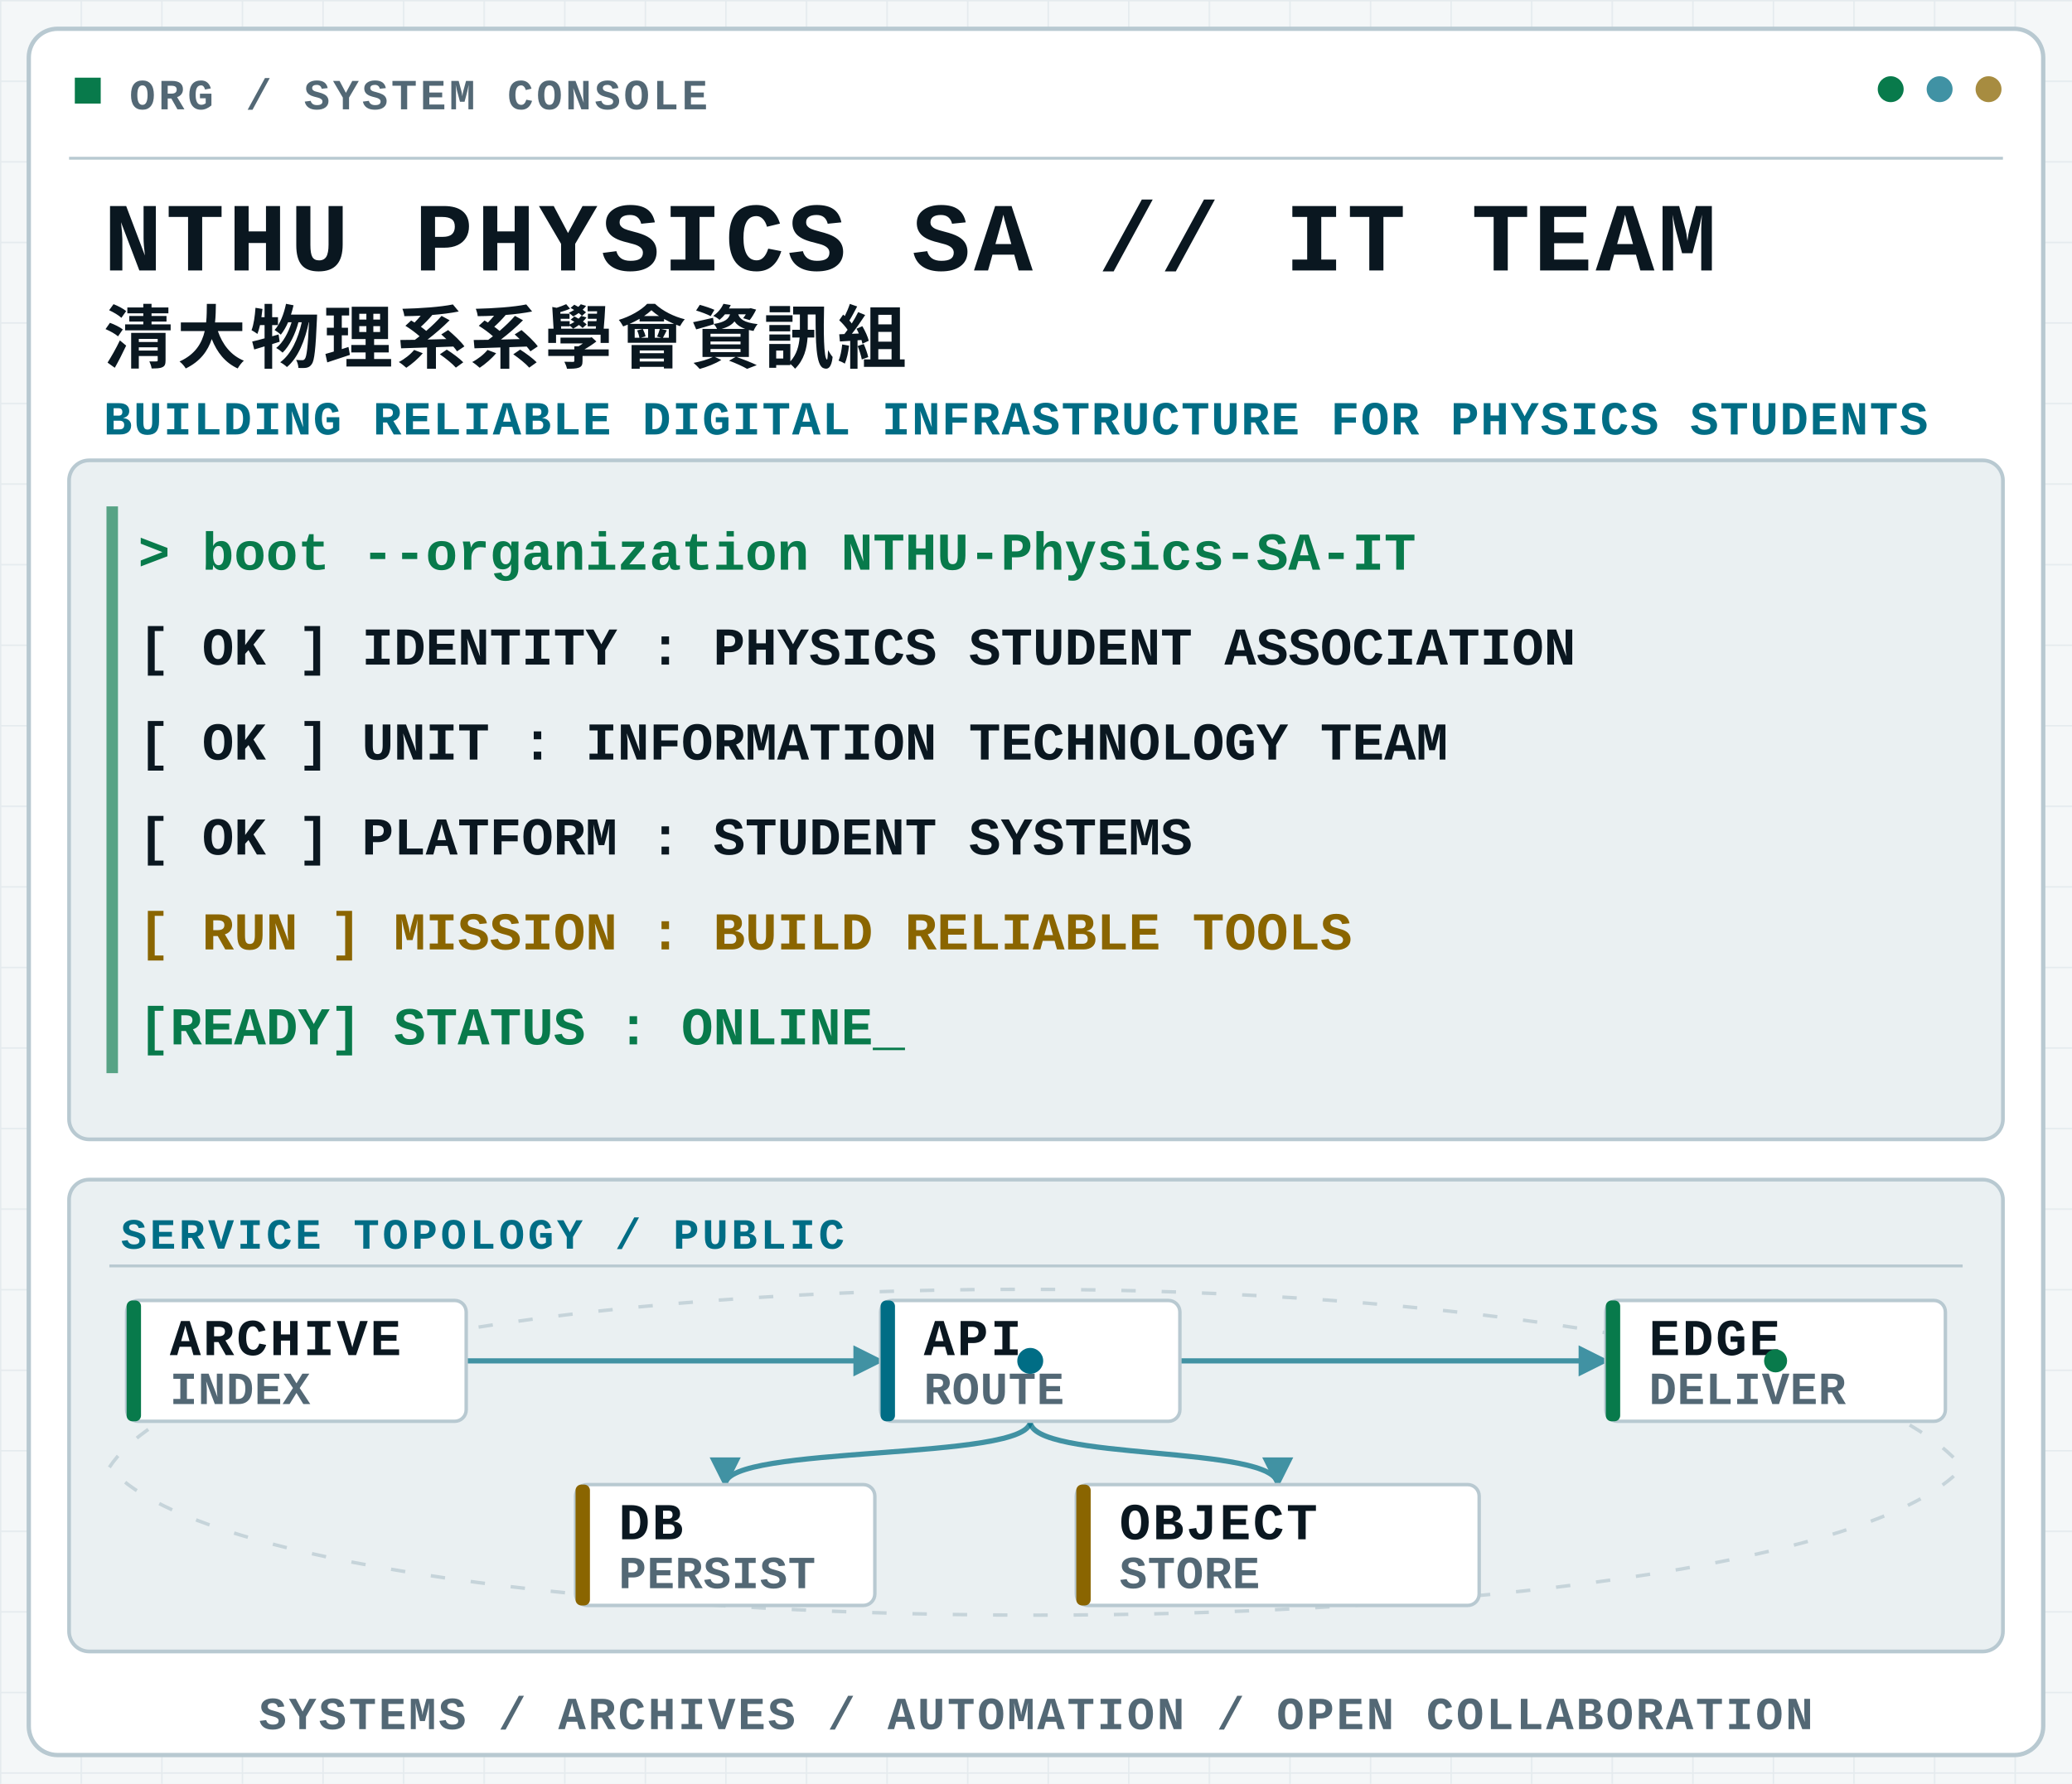
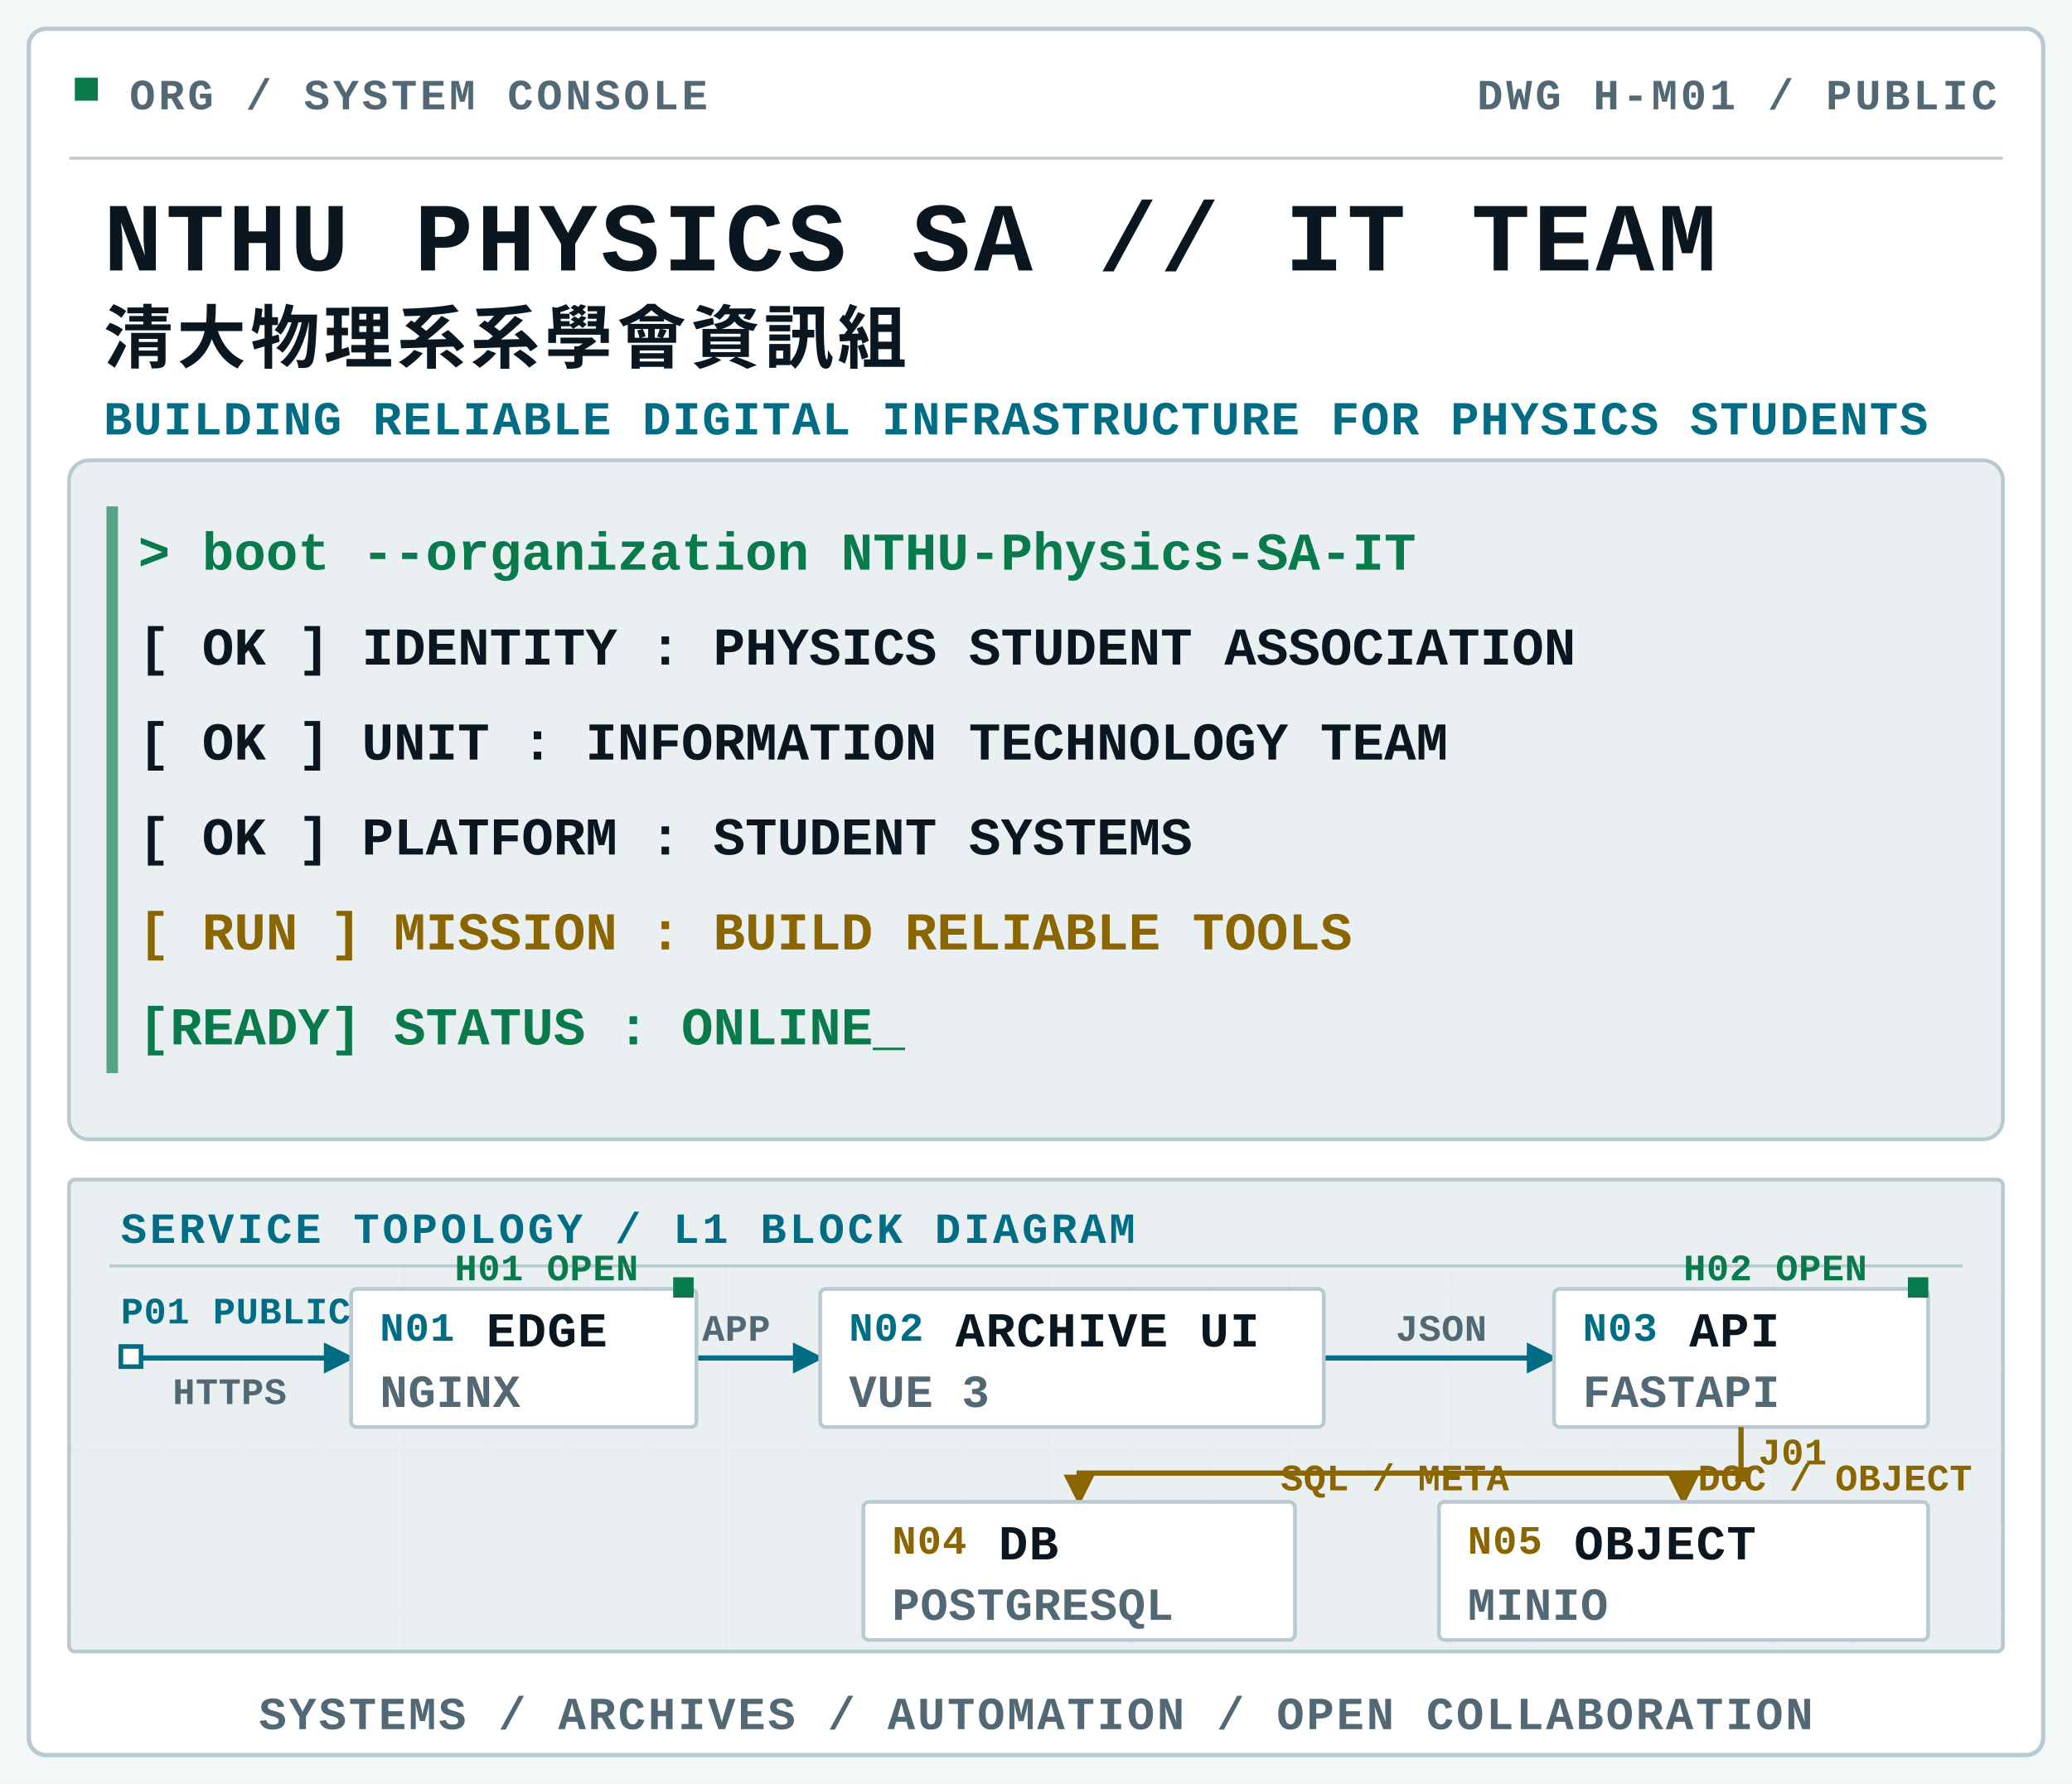
<svg xmlns="http://www.w3.org/2000/svg" viewBox="0 0 720 620" role="img" aria-labelledby="title desc">
  <defs>
    <pattern id="grid" width="28" height="28" patternUnits="userSpaceOnUse">
      <path d="M28 0H0V28" fill="none" stroke="#B8C9D1" stroke-width="1" opacity=".26" />
    </pattern>
    <marker id="arrow" viewBox="0 0 8 8" refX="7" refY="4" markerWidth="6" markerHeight="6" orient="auto">
      <path d="M0 0L8 4L0 8Z" fill="#006D85" />
+     </marker>
+     <marker id="arrow-data" viewBox="0 0 8 8" refX="7" refY="4" markerWidth="6" markerHeight="6" orient="auto">
+       <path d="M0 0L8 4L0 8Z" fill="#8A6500" />
    </marker>
    <clipPath id="type-command">
      <rect x="48" y="178" width="0" height="27">
        <animate attributeName="width" values="0;0;40;80;120;160;200;240;280;320;360;400;460;460;0" keyTimes="0;.028;.035;.042;.049;.056;.063;.070;.077;.084;.091;.098;.105;.968;1" calcMode="discrete" dur="16s" repeatCount="indefinite" />
      </rect>
    </clipPath>
    <clipPath id="type-identity">
      <rect x="48" y="211" width="0" height="27">
        <animate attributeName="width" values="0;0;50;100;150;200;250;300;350;400;450;500;610;610;0" keyTimes="0;.108;.113;.118;.123;.128;.133;.138;.143;.148;.153;.158;.163;.968;1" calcMode="discrete" dur="16s" repeatCount="indefinite" />
      </rect>
    </clipPath>
    <clipPath id="type-unit">
      <rect x="48" y="244" width="0" height="27">
        <animate attributeName="width" values="0;0;50;100;150;200;250;300;350;400;450;500;610;610;0" keyTimes="0;.166;.171;.176;.181;.186;.191;.196;.201;.206;.211;.216;.221;.968;1" calcMode="discrete" dur="16s" repeatCount="indefinite" />
      </rect>
    </clipPath>
    <clipPath id="type-platform">
      <rect x="48" y="277" width="0" height="27">
        <animate attributeName="width" values="0;0;42;84;126;168;210;252;294;336;378;420;460;460;0" keyTimes="0;.224;.228;.232;.236;.240;.244;.248;.252;.256;.260;.264;.268;.968;1" calcMode="discrete" dur="16s" repeatCount="indefinite" />
      </rect>
    </clipPath>
    <clipPath id="type-mission">
      <rect x="48" y="310" width="0" height="27">
        <animate attributeName="width" values="0;0;44;88;132;176;220;264;308;352;396;480;480;0" keyTimes="0;.270;.275;.280;.285;.290;.295;.300;.305;.310;.315;.320;.968;1" calcMode="discrete" dur="16s" repeatCount="indefinite" />
      </rect>
    </clipPath>
    <clipPath id="type-status">
      <rect x="48" y="343" width="0" height="27">
        <animate attributeName="width" values="0;0;32;64;96;128;160;192;224;256;288;360;360;0" keyTimes="0;.318;.321;.324;.327;.330;.333;.336;.339;.342;.345;.351;.968;1" calcMode="discrete" dur="16s" repeatCount="indefinite" />
      </rect>
    </clipPath>
    <style>
      text {
        font-family: "Courier New", Courier, "Liberation Mono", "DejaVu Sans Mono", monospace;
        font-weight: 700;
      }
      .bg { fill: #F4F7F8; }
      .panel { fill: #FFFFFF; }
      .raised { fill: #EAF0F2; }
      .primary { fill: #0A1720; }
      .muted { fill: #536875; }
      .green { fill: #087A4B; }
      .cyan { fill: #006D85; }
      .amber { fill: #8A6500; }
      .border { stroke: #B8C9D1; }
      .brand { font-size: 34px; font-weight: 900; letter-spacing: 1.2px; }
      .brand-zh { font-size: 24px; font-weight: 900; letter-spacing: 1.5px; }
      .tagline { font-size: 16.5px; font-weight: 800; letter-spacing: .5px; }
      .meta { font-size: 15px; font-weight: 700; letter-spacing: 1.1px; }
      .terminal { font-size: 18.5px; font-weight: 700; }
-       .node-label { font-size: 18px; font-weight: 800; letter-spacing: .8px; }
+       .node-label { font-size: 17px; font-weight: 800; letter-spacing: .4px; }
      .node-meta { font-size: 16px; font-weight: 700; letter-spacing: .2px; }
+       .node-id { font-size: 14px; font-weight: 800; letter-spacing: .35px; }
+       .bus-label { font-size: 13px; font-weight: 800; letter-spacing: .15px; }
+       .port-label { font-size: 13px; font-weight: 800; letter-spacing: .2px; }
      .rail { font-size: 16px; font-weight: 800; letter-spacing: .8px; }
-       .topology-line { fill: none; stroke: #006D85; stroke-width: 1.8; opacity: .72; marker-end: url(#arrow); }
-       .orbit { fill: none; stroke: #B8C9D1; stroke-width: 1.2; stroke-dasharray: 5 9; opacity: .72; }
+       .request-bus { fill: none; stroke: #006D85; stroke-width: 1.8; marker-end: url(#arrow); }
+       .data-bus { fill: none; stroke: #8A6500; stroke-width: 1.8; marker-end: url(#arrow-data); }
+       .request-port { fill: #FFFFFF; stroke: #006D85; stroke-width: 1.6; }
+       .health-port { fill: #087A4B; }
+       .junction { fill: #8A6500; }
      @media (prefers-reduced-motion: reduce) {
        .motion-layer { display: none !important; }
      }
    </style>
  </defs>
  <rect class="bg" width="720" height="620" />
-   <rect width="720" height="620" fill="url(#grid)" />
-   <rect x="10" y="10" width="700" height="600" rx="10" class="panel border" stroke-width="1.5" />
+   <rect x="10" y="10" width="700" height="600" rx="6" class="panel border" stroke-width="1.5" />
  <g aria-hidden="true">
    <path d="M24 55H696" class="border" stroke-width="1" />
-     <rect x="26" y="27" width="9" height="9" class="green" />
-     <circle cx="657" cy="31" r="4.5" class="green" />
-     <circle cx="674" cy="31" r="4.5" class="cyan" opacity=".75" />
-     <circle cx="691" cy="31" r="4.5" class="amber" opacity=".75" />
+     <rect x="26" y="27" width="8" height="8" class="green" />
  </g>
  <text x="45" y="38" class="meta muted">ORG / SYSTEM CONSOLE</text>
+   <text x="694" y="38" text-anchor="end" class="meta muted">DWG H-M01 / PUBLIC</text>
  <text x="36" y="94" class="brand primary">NTHU PHYSICS SA // IT TEAM</text>
  <text x="36" y="126" class="brand-zh primary">清大物理系系學會資訊組</text>
  <text x="36" y="151" class="tagline cyan">BUILDING RELIABLE DIGITAL INFRASTRUCTURE FOR PHYSICS STUDENTS</text>
  <rect x="24" y="160" width="672" height="236" rx="7" class="raised border" stroke-width="1.3" />
  <rect x="37" y="176" width="4" height="197" class="green" opacity=".65" />
  <g class="static-fallback terminal">
    <text x="48" y="198" class="green">&gt; boot --organization NTHU-Physics-SA-IT</text>
    <text x="48" y="231" class="primary">[ OK ] IDENTITY     : PHYSICS STUDENT ASSOCIATION</text>
    <text x="48" y="264" class="primary">[ OK ] UNIT         : INFORMATION TECHNOLOGY TEAM</text>
    <text x="48" y="297" class="primary">[ OK ] PLATFORM     : STUDENT SYSTEMS</text>
    <text x="48" y="330" class="amber">[ RUN ] MISSION     : BUILD RELIABLE TOOLS</text>
    <text x="48" y="363" class="green">[READY] STATUS      : ONLINE_</text>
  </g>
  <g class="motion-layer">
    <rect x="44" y="173" width="640" height="204" class="raised" opacity="0">
      <animate attributeName="opacity" values="0;1;1;0" keyTimes="0;.002;.968;1" calcMode="discrete" dur="16s" repeatCount="indefinite" />
    </rect>
    <g class="terminal">
      <g clip-path="url(#type-command)">
        <text x="48" y="198" class="green">&gt; boot --organization NTHU-Physics-SA-IT</text>
      </g>
      <g clip-path="url(#type-identity)">
        <text x="48" y="231" class="primary">[ OK ] IDENTITY     : PHYSICS STUDENT ASSOCIATION</text>
      </g>
      <g clip-path="url(#type-unit)">
        <text x="48" y="264" class="primary">[ OK ] UNIT         : INFORMATION TECHNOLOGY TEAM</text>
      </g>
      <g clip-path="url(#type-platform)">
        <text x="48" y="297" class="primary">[ OK ] PLATFORM     : STUDENT SYSTEMS</text>
      </g>
      <g clip-path="url(#type-mission)">
        <text x="48" y="330" class="amber">[ RUN ] MISSION     : BUILD RELIABLE TOOLS</text>
      </g>
      <g clip-path="url(#type-status)">
        <text x="48" y="363" class="green">[READY] STATUS      : ONLINE_</text>
      </g>
    </g>
    <g opacity="0">
      <animate attributeName="opacity" values="0;0;1;1;0" keyTimes="0;.348;.351;.968;1" calcMode="discrete" dur="16s" repeatCount="indefinite" />
      <rect x="370" y="346" width="11" height="22" class="green">
        <animate attributeName="opacity" values="1;0;1" dur=".8s" repeatCount="indefinite" />
      </rect>
    </g>
  </g>
  <g>
-     <rect x="24" y="410" width="672" height="164" rx="7" class="raised border" stroke-width="1.3" />
-     <text x="42" y="434" class="meta cyan">SERVICE TOPOLOGY / PUBLIC</text>
+     <rect x="24" y="410" width="672" height="164" rx="2" class="raised border" stroke-width="1.3" />
+     <text x="42" y="432" class="meta cyan">SERVICE TOPOLOGY / L1 BLOCK DIAGRAM</text>
+     <rect x="24" y="440" width="672" height="134" rx="2" fill="url(#grid)" opacity=".34" />
    <path d="M38 440H682" class="border" stroke-width="1" />
-     <path class="orbit" d="M38 510C92 428 612 427 682 510C620 579 96 578 38 510Z" />
-     <path class="topology-line" d="M162 473H306" />
-     <path class="topology-line" d="M410 473H558" />
-     <path class="topology-line" d="M358 494C358 508 252 502 252 516" />
-     <path class="topology-line" d="M358 494C358 508 444 502 444 516" />
-     <g transform="translate(44 452)">
-       <rect width="118" height="42" rx="4" class="panel border" stroke-width="1.2" />
-       <rect width="5" height="42" rx="2" class="green" />
-       <text x="15" y="19" class="node-label primary">ARCHIVE</text>
-       <text x="15" y="36" class="node-meta muted">INDEX</text>
+     <rect x="42" y="468" width="7" height="7" class="request-port" />
+     <text x="42" y="460" class="port-label cyan">P01 PUBLIC</text>
+     <path class="request-bus" d="M49 472H122" />
+     <text x="60" y="488" class="bus-label muted">HTTPS</text>
+     <path class="request-bus" d="M242 472H285" />
+     <text x="244" y="466" class="bus-label muted">APP</text>
+     <path class="request-bus" d="M460 472H540" />
+     <text x="485" y="466" class="bus-label muted">JSON</text>
+     <g transform="translate(122 448)">
+       <rect width="120" height="48" rx="2" class="panel border" stroke-width="1.3" />
+       <text x="10" y="18" class="node-id cyan">N01</text>
+       <text x="47" y="20" class="node-label primary">EDGE</text>
+       <text x="10" y="41" class="node-meta muted">NGINX</text>
    </g>
-     <g transform="translate(306 452)">
-       <rect width="104" height="42" rx="4" class="panel border" stroke-width="1.2" />
-       <rect width="5" height="42" rx="2" class="cyan" />
-       <text x="15" y="19" class="node-label primary">API</text>
-       <text x="15" y="36" class="node-meta muted">ROUTE</text>
+     <g transform="translate(285 448)">
+       <rect width="175" height="48" rx="2" class="panel border" stroke-width="1.3" />
+       <text x="10" y="18" class="node-id cyan">N02</text>
+       <text x="47" y="20" class="node-label primary">ARCHIVE UI</text>
+       <text x="10" y="41" class="node-meta muted">VUE 3</text>
    </g>
-     <g transform="translate(558 452)">
-       <rect width="118" height="42" rx="4" class="panel border" stroke-width="1.2" />
-       <rect width="5" height="42" rx="2" class="green" />
-       <text x="15" y="19" class="node-label primary">EDGE</text>
-       <text x="15" y="36" class="node-meta muted">DELIVER</text>
+     <g transform="translate(540 448)">
+       <rect width="130" height="48" rx="2" class="panel border" stroke-width="1.3" />
+       <text x="10" y="18" class="node-id cyan">N03</text>
+       <text x="47" y="20" class="node-label primary">API</text>
+       <text x="10" y="41" class="node-meta muted">FASTAPI</text>
    </g>
-     <g transform="translate(200 516)">
-       <rect width="104" height="42" rx="4" class="panel border" stroke-width="1.2" />
-       <rect width="5" height="42" rx="2" class="amber" />
-       <text x="15" y="19" class="node-label primary">DB</text>
-       <text x="15" y="36" class="node-meta muted">PERSIST</text>
+     <rect x="234" y="444" width="7" height="7" class="health-port" />
+     <text x="158" y="445" class="port-label green">H01 OPEN</text>
+     <rect x="663" y="444" width="7" height="7" class="health-port" />
+     <text x="585" y="445" class="port-label green">H02 OPEN</text>
+     <g class="motion-layer">
+       <rect x="234" y="444" width="7" height="7" class="health-port">
+         <animate attributeName="opacity" values=".3;1;.3" dur="5.6s" begin="-2s" repeatCount="indefinite" />
+       </rect>
+       <rect x="663" y="444" width="7" height="7" class="health-port">
+         <animate attributeName="opacity" values=".35;1;.35" dur="4.8s" repeatCount="indefinite" />
+       </rect>
    </g>
-     <g transform="translate(374 516)">
-       <rect width="140" height="42" rx="4" class="panel border" stroke-width="1.2" />
-       <rect width="5" height="42" rx="2" class="amber" />
-       <text x="15" y="19" class="node-label primary">OBJECT</text>
-       <text x="15" y="36" class="node-meta muted">STORE</text>
+     <path class="data-bus" d="M605 496V512H375V522" />
+     <path class="data-bus" d="M605 512H585V522" />
+     <rect x="603" y="510" width="5" height="5" class="junction" />
+     <text x="445" y="518" class="bus-label amber">SQL / META</text>
+     <text x="590" y="518" class="bus-label amber">DOC / OBJECT</text>
+     <text x="611" y="509" class="port-label amber">J01</text>
+     <g transform="translate(300 522)">
+       <rect width="150" height="48" rx="2" class="panel border" stroke-width="1.3" />
+       <text x="10" y="18" class="node-id amber">N04</text>
+       <text x="47" y="20" class="node-label primary">DB</text>
+       <text x="10" y="41" class="node-meta muted">POSTGRESQL</text>
    </g>
-     <g class="motion-layer">
-       <circle cx="358" cy="473" r="4.5" class="cyan">
-         <animate attributeName="opacity" values=".35;1;.35" dur="4.8s" repeatCount="indefinite" />
-       </circle>
-       <circle cx="617" cy="473" r="4" class="green">
-         <animate attributeName="opacity" values=".3;1;.3" dur="5.6s" begin="-2s" repeatCount="indefinite" />
-       </circle>
+     <g transform="translate(500 522)">
+       <rect width="170" height="48" rx="2" class="panel border" stroke-width="1.3" />
+       <text x="10" y="18" class="node-id amber">N05</text>
+       <text x="47" y="20" class="node-label primary">OBJECT</text>
+       <text x="10" y="41" class="node-meta muted">MINIO</text>
    </g>
  </g>
  <text x="360" y="601" text-anchor="middle" class="rail muted">SYSTEMS / ARCHIVES / AUTOMATION / OPEN COLLABORATION</text>
</svg>
